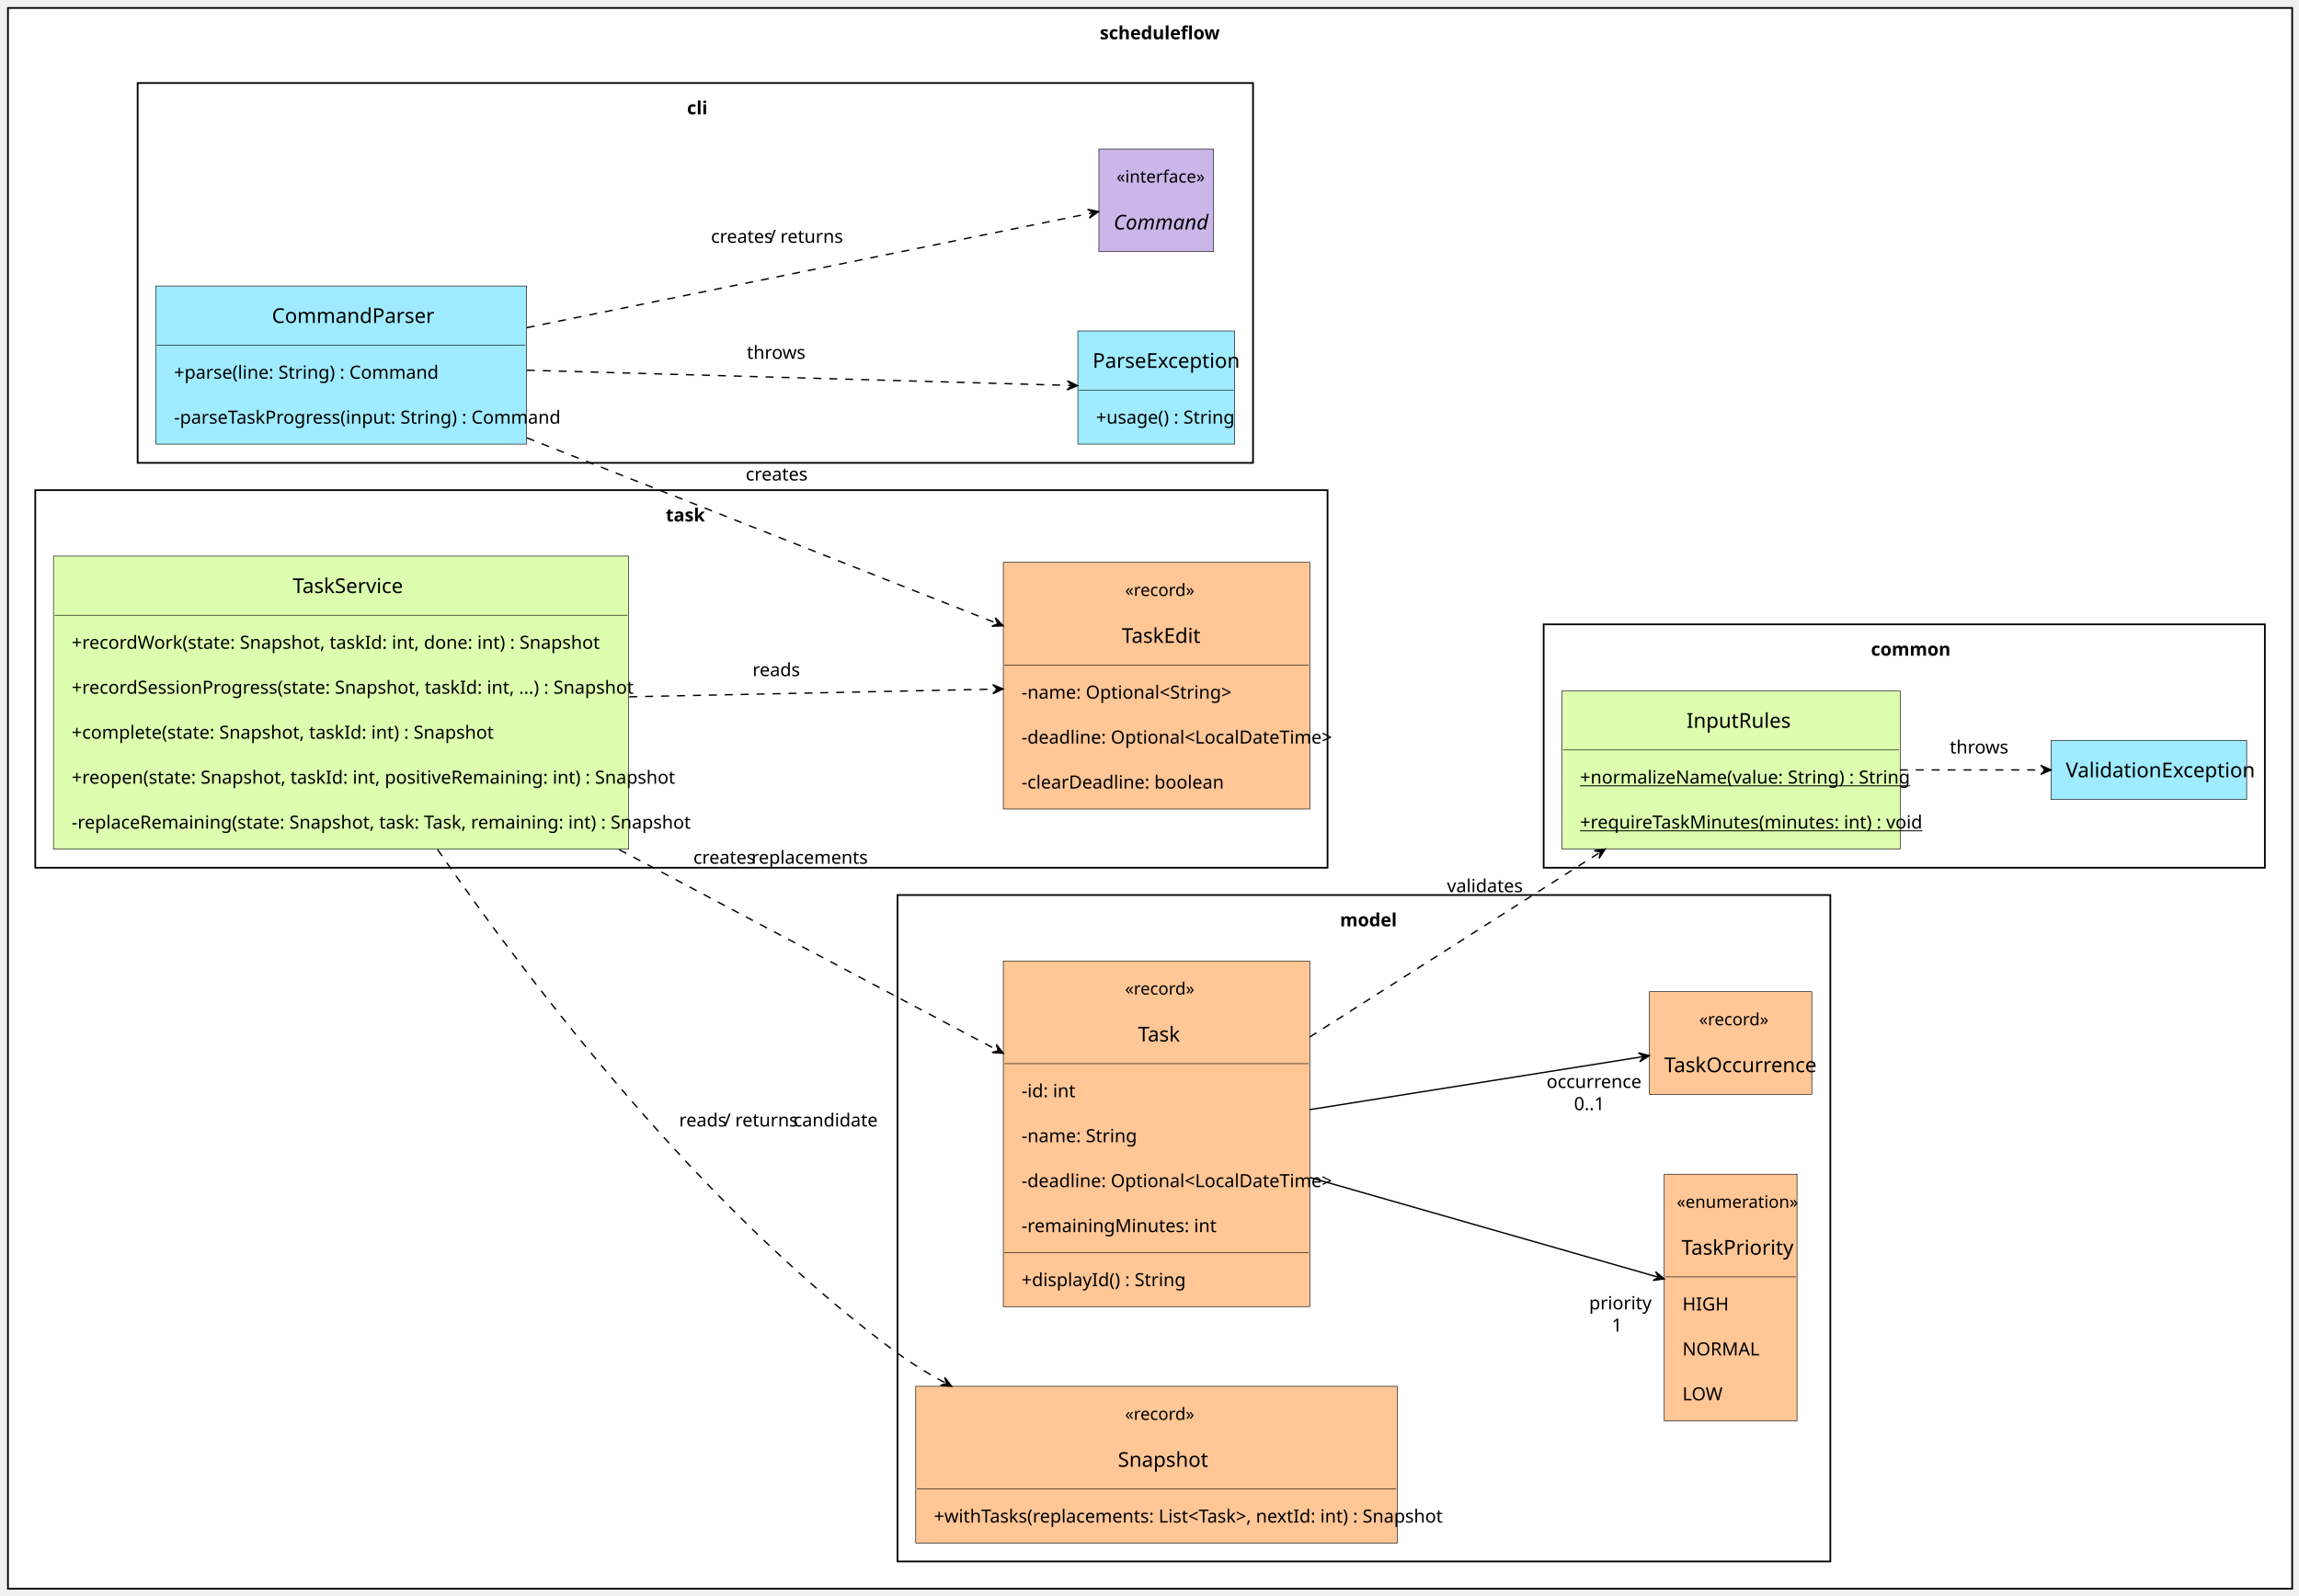
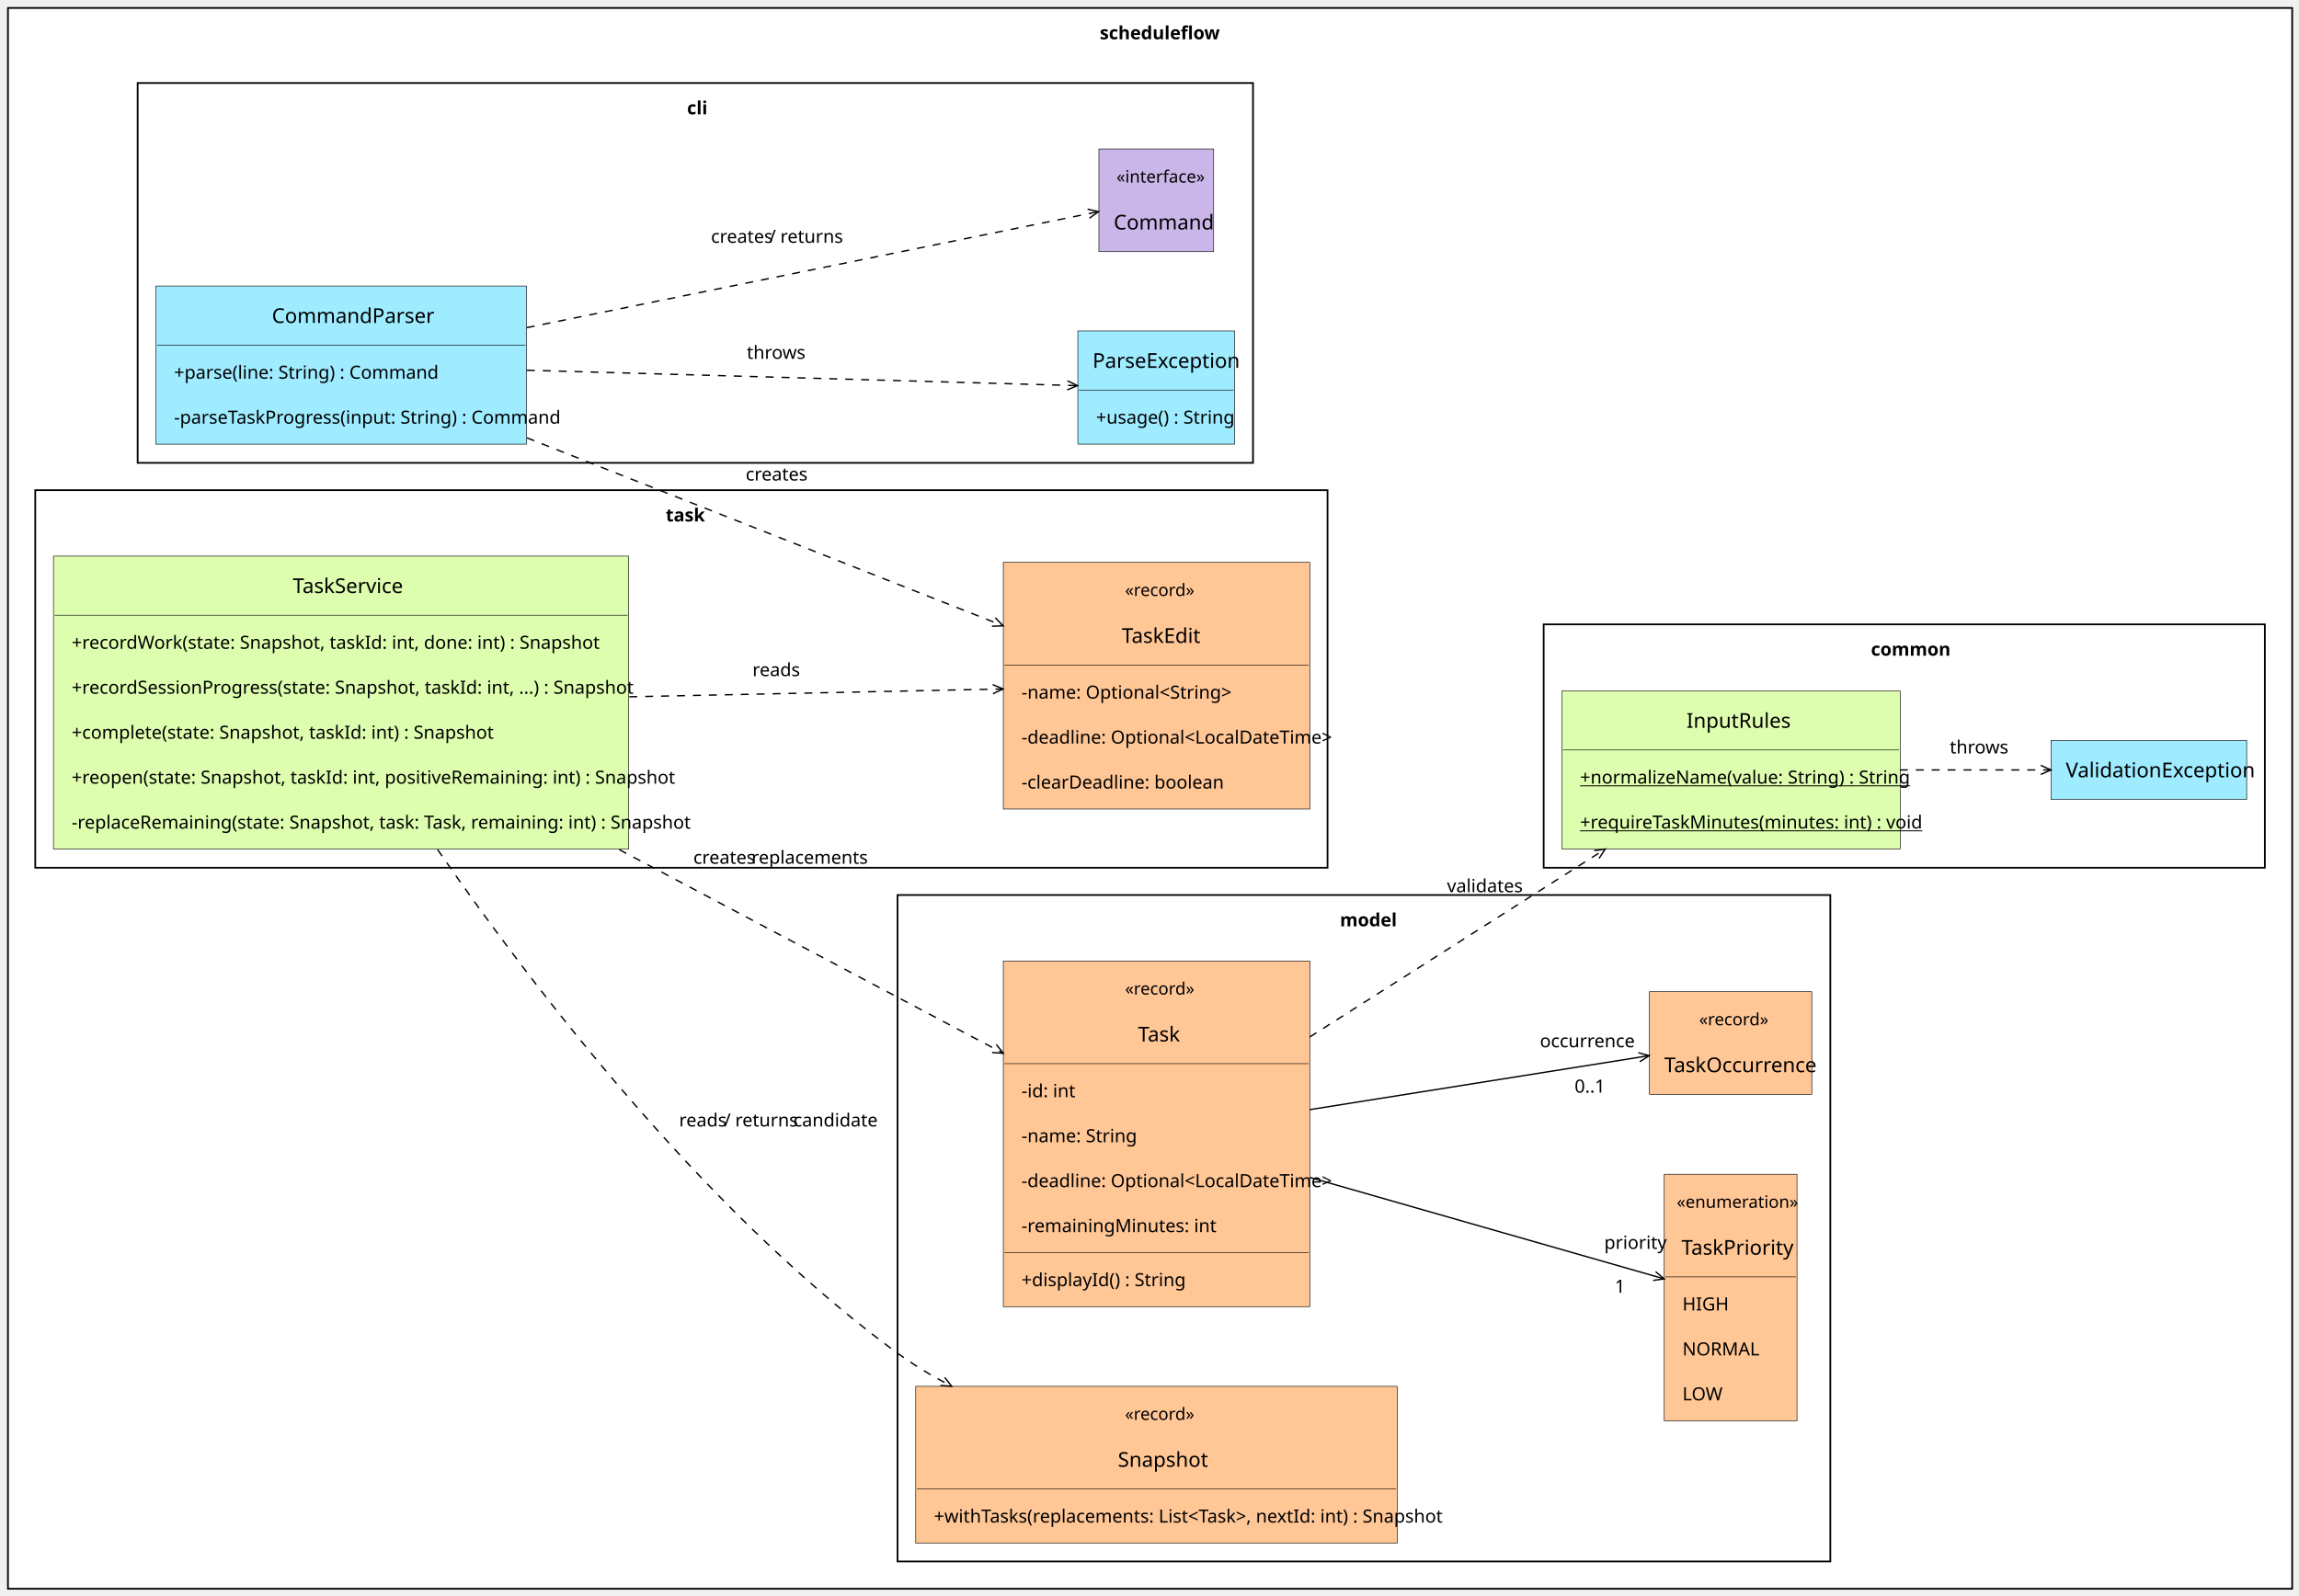
<svg xmlns="http://www.w3.org/2000/svg" contentstyletype="text/css" data-diagram-type="CLASS" height="1403px" preserveAspectRatio="none" style="width:2021px;height:1403px;background:#FFFFFF;" version="1.1" viewBox="0 0 2021 1403" width="2021px" zoomAndPan="magnify">
  <defs />
  <g>
    <g class="cluster" data-entity="scheduleflow" data-source-line="6" data-uid="ent0004" id="cluster_scheduleflow">
      <rect fill="#FFFFFF" height="1390" style="stroke:#000000;stroke-width:1.5;" width="2008" x="7" y="7" />
      <text fill="#000000" font-family="Calibri" font-size="16" font-weight="bold" lengthAdjust="spacing" textLength="88.391" x="966.805" y="34.531">scheduleflow</text>
    </g>
    <g class="cluster" data-entity="cli" data-source-line="5" data-uid="ent0002" id="cluster_cli">
      <rect fill="#FFFFFF" height="334" style="stroke:#000000;stroke-width:1.5;" width="980.5" x="121" y="73" />
      <text fill="#000000" font-family="Calibri" font-size="16" font-weight="bold" lengthAdjust="spacing" textLength="14.555" x="603.973" y="100.531">cli</text>
    </g>
    <g class="cluster" data-entity="task" data-source-line="15" data-uid="ent0007" id="cluster_task">
      <rect fill="#FFFFFF" height="332" style="stroke:#000000;stroke-width:1.5;" width="1136" x="31" y="431" />
      <text fill="#000000" font-family="Calibri" font-size="16" font-weight="bold" lengthAdjust="spacing" textLength="27.508" x="585.246" y="458.531">task</text>
    </g>
    <g class="cluster" data-entity="model" data-source-line="29" data-uid="ent0010" id="cluster_model">
      <rect fill="#FFFFFF" height="586" style="stroke:#000000;stroke-width:1.5;" width="820" x="789" y="787" />
      <text fill="#000000" font-family="Calibri" font-size="16" font-weight="bold" lengthAdjust="spacing" textLength="42.188" x="1177.906" y="814.531">model</text>
    </g>
    <g class="cluster" data-entity="common" data-source-line="47" data-uid="ent0015" id="cluster_common">
      <rect fill="#FFFFFF" height="214" style="stroke:#000000;stroke-width:1.5;" width="634" x="1357" y="549" />
      <text fill="#000000" font-family="Calibri" font-size="16" font-weight="bold" lengthAdjust="spacing" textLength="58.516" x="1644.742" y="576.531">common</text>
    </g>
    <g class="entity" data-entity="CommandParser" data-source-line="6" data-uid="ent0003" id="entity_CommandParser">
      <rect fill="#9FEBFF" height="139.035" style="stroke:#000000;stroke-width:0.5;" width="325.898" x="137" y="251.5" />
      <text fill="#000000" font-family="Calibri" font-size="18" lengthAdjust="spacing" textLength="121.852" x="239.023" y="283.973">CommandParser</text>
      <line style="stroke:#000000;stroke-width:0.5;" x1="138" x2="461.898" y1="303.473" y2="303.473" />
      <text fill="#000000" font-family="Calibri" font-size="16" lengthAdjust="spacing" textLength="201.57" x="153" y="333.004">+parse(line: String) : Command</text>
      <text fill="#000000" font-family="Calibri" font-size="16" lengthAdjust="spacing" textLength="293.898" x="153" y="372.535">-parseTaskProgress(input: String) : Command</text>
    </g>
    <g class="entity" data-entity="ParseException" data-source-line="10" data-uid="ent0005" id="entity_ParseException">
      <rect fill="#9FEBFF" height="99.504" style="stroke:#000000;stroke-width:0.5;" width="137.911" x="947.5" y="291" />
      <text fill="#000000" font-family="Calibri" font-size="18" lengthAdjust="spacing" textLength="111.911" x="960.5" y="323.473">ParseException</text>
      <line style="stroke:#000000;stroke-width:0.5;" x1="948.5" x2="1084.411" y1="342.973" y2="342.973" />
      <text fill="#000000" font-family="Calibri" font-size="16" lengthAdjust="spacing" textLength="104.906" x="963.5" y="372.504">+usage() : String</text>
    </g>
    <g class="entity" data-entity="Command" data-source-line="13" data-uid="ent0006" id="entity_Command">
      <rect fill="#CAB6E8" height="90.283" style="stroke:#000000;stroke-width:0.5;" width="100.883" x="966" y="131" />
      <text fill="#000000" font-family="Calibri" font-size="15" lengthAdjust="spacing" textLength="69.976" x="981.454" y="160.56">«interface»</text>
-       <text fill="#000000" font-family="Calibri" font-size="18" font-style="italic" lengthAdjust="spacing" textLength="74.883" x="979" y="201.783">Command</text>
+       <text fill="#000000" font-family="Calibri" font-size="18" lengthAdjust="spacing" textLength="74.883" x="979" y="201.783">Command</text>
    </g>
    <g class="entity" data-entity="TaskService" data-source-line="16" data-uid="ent0008" id="entity_TaskService">
      <rect fill="#DDFDAF" height="257.629" style="stroke:#000000;stroke-width:0.5;" width="505.656" x="47" y="489" />
      <text fill="#000000" font-family="Calibri" font-size="18" lengthAdjust="spacing" textLength="84.946" x="257.355" y="521.473">TaskService</text>
      <line style="stroke:#000000;stroke-width:0.5;" x1="48" x2="551.656" y1="540.973" y2="540.973" />
      <text fill="#000000" font-family="Calibri" font-size="16" lengthAdjust="spacing" textLength="406.609" x="63" y="570.504">+recordWork(state: Snapshot, taskId: int, done: int) : Snapshot</text>
      <text fill="#000000" font-family="Calibri" font-size="16" lengthAdjust="spacing" textLength="428.867" x="63" y="610.035">+recordSessionProgress(state: Snapshot, taskId: int, ...) : Snapshot</text>
      <text fill="#000000" font-family="Calibri" font-size="16" lengthAdjust="spacing" textLength="323.547" x="63" y="649.566">+complete(state: Snapshot, taskId: int) : Snapshot</text>
      <text fill="#000000" font-family="Calibri" font-size="16" lengthAdjust="spacing" textLength="461.672" x="63" y="689.098">+reopen(state: Snapshot, taskId: int, positiveRemaining: int) : Snapshot</text>
      <text fill="#000000" font-family="Calibri" font-size="16" lengthAdjust="spacing" textLength="473.656" x="63" y="728.629">-replaceRemaining(state: Snapshot, task: Task, remaining: int) : Snapshot</text>
    </g>
    <g class="entity" data-entity="TaskEdit" data-source-line="23" data-uid="ent0009" id="entity_TaskEdit">
      <rect fill="#FFC696" height="216.877" style="stroke:#000000;stroke-width:0.5;" width="269.398" x="882" y="494.5" />
      <text fill="#000000" font-family="Calibri" font-size="15" lengthAdjust="spacing" textLength="55.422" x="988.988" y="524.061">«record»</text>
      <text fill="#000000" font-family="Calibri" font-size="18" lengthAdjust="spacing" textLength="61.023" x="986.188" y="565.283">TaskEdit</text>
      <line style="stroke:#000000;stroke-width:0.5;" x1="883" x2="1150.398" y1="584.783" y2="584.783" />
      <text fill="#000000" font-family="Calibri" font-size="16" lengthAdjust="spacing" textLength="159.656" x="898" y="614.314">-name: Optional&lt;String&gt;</text>
      <text fill="#000000" font-family="Calibri" font-size="16" lengthAdjust="spacing" textLength="237.398" x="898" y="653.846">-deadline: Optional&lt;LocalDateTime&gt;</text>
      <text fill="#000000" font-family="Calibri" font-size="16" lengthAdjust="spacing" textLength="155.008" x="898" y="693.377">-clearDeadline: boolean</text>
    </g>
    <g class="entity" data-entity="Task" data-source-line="30" data-uid="ent0011" id="entity_Task">
      <rect fill="#FFC696" height="303.94" style="stroke:#000000;stroke-width:0.5;" width="269.398" x="882" y="845" />
      <text fill="#000000" font-family="Calibri" font-size="15" lengthAdjust="spacing" textLength="55.422" x="988.988" y="874.561">«record»</text>
      <text fill="#000000" font-family="Calibri" font-size="18" lengthAdjust="spacing" textLength="32.616" x="1000.391" y="915.783">Task</text>
      <line style="stroke:#000000;stroke-width:0.5;" x1="883" x2="1150.398" y1="935.283" y2="935.283" />
      <text fill="#000000" font-family="Calibri" font-size="16" lengthAdjust="spacing" textLength="42.312" x="898" y="964.814">-id: int</text>
      <text fill="#000000" font-family="Calibri" font-size="16" lengthAdjust="spacing" textLength="87.508" x="898" y="1004.346">-name: String</text>
      <text fill="#000000" font-family="Calibri" font-size="16" lengthAdjust="spacing" textLength="237.398" x="898" y="1043.877">-deadline: Optional&lt;LocalDateTime&gt;</text>
      <text fill="#000000" font-family="Calibri" font-size="16" lengthAdjust="spacing" textLength="149.648" x="898" y="1083.408">-remainingMinutes: int</text>
      <line style="stroke:#000000;stroke-width:0.5;" x1="883" x2="1150.398" y1="1101.408" y2="1101.408" />
      <text fill="#000000" font-family="Calibri" font-size="16" lengthAdjust="spacing" textLength="124.844" x="898" y="1130.939">+displayId() : String</text>
    </g>
    <g class="entity" data-entity="TaskPriority" data-source-line="37" data-uid="ent0012" id="entity_TaskPriority">
      <rect fill="#FFC696" height="216.877" style="stroke:#000000;stroke-width:0.5;" width="116.71" x="1463" y="1032.5" />
      <text fill="#000000" font-family="Calibri" font-size="15" lengthAdjust="spacing" textLength="94.71" x="1474" y="1062.061">«enumeration»</text>
      <text fill="#000000" font-family="Calibri" font-size="18" lengthAdjust="spacing" textLength="86.397" x="1478.157" y="1103.283">TaskPriority</text>
      <line style="stroke:#000000;stroke-width:0.5;" x1="1464" x2="1578.709" y1="1122.783" y2="1122.783" />
      <text fill="#000000" font-family="Calibri" font-size="16" lengthAdjust="spacing" textLength="34.062" x="1479" y="1152.314">HIGH</text>
      <text fill="#000000" font-family="Calibri" font-size="16" lengthAdjust="spacing" textLength="59.273" x="1479" y="1191.846">NORMAL</text>
      <text fill="#000000" font-family="Calibri" font-size="16" lengthAdjust="spacing" textLength="31.555" x="1479" y="1231.377">LOW</text>
    </g>
    <g class="entity" data-entity="TaskOccurrence" data-source-line="42" data-uid="ent0013" id="entity_TaskOccurrence">
      <rect fill="#FFC696" height="90.283" style="stroke:#000000;stroke-width:0.5;" width="142.745" x="1450" y="872" />
      <text fill="#000000" font-family="Calibri" font-size="15" lengthAdjust="spacing" textLength="55.422" x="1493.661" y="901.561">«record»</text>
      <text fill="#000000" font-family="Calibri" font-size="18" lengthAdjust="spacing" textLength="116.745" x="1463" y="942.783">TaskOccurrence</text>
    </g>
    <g class="entity" data-entity="Snapshot" data-source-line="43" data-uid="ent0014" id="entity_Snapshot">
      <rect fill="#FFC696" height="137.815" style="stroke:#000000;stroke-width:0.5;" width="423.258" x="805" y="1219" />
      <text fill="#000000" font-family="Calibri" font-size="15" lengthAdjust="spacing" textLength="55.422" x="988.918" y="1248.561">«record»</text>
      <text fill="#000000" font-family="Calibri" font-size="18" lengthAdjust="spacing" textLength="67.825" x="982.716" y="1289.783">Snapshot</text>
      <line style="stroke:#000000;stroke-width:0.5;" x1="806" x2="1227.258" y1="1309.283" y2="1309.283" />
      <text fill="#000000" font-family="Calibri" font-size="16" lengthAdjust="spacing" textLength="391.258" x="821" y="1338.814">+withTasks(replacements: List&lt;Task&gt;, nextId: int) : Snapshot</text>
    </g>
    <g class="entity" data-entity="InputRules" data-source-line="48" data-uid="ent0016" id="entity_InputRules">
      <rect fill="#DDFDAF" height="139.035" style="stroke:#000000;stroke-width:0.5;" width="297.406" x="1373" y="607.5" />
      <text fill="#000000" font-family="Calibri" font-size="18" lengthAdjust="spacing" textLength="78.293" x="1482.557" y="639.973">InputRules</text>
      <line style="stroke:#000000;stroke-width:0.5;" x1="1374" x2="1669.406" y1="659.473" y2="659.473" />
      <text fill="#000000" font-family="Calibri" font-size="16" lengthAdjust="spacing" text-decoration="underline" textLength="251.039" x="1389" y="689.004">+normalizeName(value: String) : String</text>
      <text fill="#000000" font-family="Calibri" font-size="16" lengthAdjust="spacing" text-decoration="underline" textLength="265.406" x="1389" y="728.535">+requireTaskMinutes(minutes: int) : void</text>
    </g>
    <g class="entity" data-entity="ValidationException" data-source-line="52" data-uid="ent0017" id="entity_ValidationException">
      <rect fill="#9FEBFF" height="51.973" style="stroke:#000000;stroke-width:0.5;" width="172.004" x="1803" y="651" />
      <text fill="#000000" font-family="Calibri" font-size="18" lengthAdjust="spacing" textLength="146.004" x="1816" y="683.473">ValidationException</text>
    </g>
    <g class="link" data-entity-1="CommandParser" data-entity-2="Command" data-source-line="55" data-uid="lnk18" id="link_CommandParser_Command">
-       <path codeline="55" d="M463.13,288.1 C624.74,255.3 857.3,208.103 959.81,187.303" fill="none" id="CommandParser-to-Command" style="stroke:#000000;stroke-width:1.2;stroke-dasharray:7,7;" />
-       <polygon fill="#000000" points="965.69,186.11,956.074,183.98,960.79,187.104,957.665,191.82,965.69,186.11" style="stroke:#000000;stroke-width:1.2;" />
+       <path codeline="55" d="M463.13,288.1 C624.74,255.3 857.3,208.103 959.81,187.303 L965.69,186.11" fill="none" id="CommandParser-to-Command" style="stroke:#000000;stroke-width:1.2;stroke-dasharray:7,7;" />
+       <polyline points="956.074,183.98 965.69,186.11 957.665,191.82" fill="none" style="stroke:#000000;stroke-width:1.2;" data-uml-head="open" />
      <text fill="#000000" font-family="Calibri" font-size="16" lengthAdjust="spacing" textLength="47.547" x="625" y="213.531">creates</text>
      <text fill="#000000" font-family="Calibri" font-size="16" lengthAdjust="spacing" textLength="3.617" x="672.547" y="213.531"> </text>
      <text fill="#000000" font-family="Calibri" font-size="16" lengthAdjust="spacing" textLength="6.18" x="676.164" y="213.531">/</text>
      <text fill="#000000" font-family="Calibri" font-size="16" lengthAdjust="spacing" textLength="3.617" x="682.344" y="213.531"> </text>
      <text fill="#000000" font-family="Calibri" font-size="16" lengthAdjust="spacing" textLength="47.547" x="685.961" y="213.531">returns</text>
    </g>
    <g class="link" data-entity-1="CommandParser" data-entity-2="ParseException" data-source-line="56" data-uid="lnk19" id="link_CommandParser_ParseException">
-       <path codeline="56" d="M463.13,325.54 C615.68,329.81 830.692,335.822 941.212,338.922" fill="none" id="CommandParser-to-ParseException" style="stroke:#000000;stroke-width:1.2;stroke-dasharray:7,7;" />
-       <polygon fill="#000000" points="947.21,339.09,938.326,334.839,942.212,338.95,938.101,342.836,947.21,339.09" style="stroke:#000000;stroke-width:1.2;" />
+       <path codeline="56" d="M463.13,325.54 C615.68,329.81 830.692,335.822 941.212,338.922 L947.21,339.09" fill="none" id="CommandParser-to-ParseException" style="stroke:#000000;stroke-width:1.2;stroke-dasharray:7,7;" />
+       <polyline points="938.326,334.839 947.21,339.09 938.101,342.836" fill="none" style="stroke:#000000;stroke-width:1.2;" data-uml-head="open" />
      <text fill="#000000" font-family="Calibri" font-size="16" lengthAdjust="spacing" textLength="45.477" x="656.5" y="315.531">throws</text>
    </g>
    <g class="link" data-entity-1="CommandParser" data-entity-2="TaskEdit" data-source-line="57" data-uid="lnk20" id="link_CommandParser_TaskEdit">
-       <path codeline="57" d="M463.13,384.99 C589.64,434.92 757.649,501.227 876.259,548.047" fill="none" id="CommandParser-to-TaskEdit" style="stroke:#000000;stroke-width:1.2;stroke-dasharray:7,7;" />
-       <polygon fill="#000000" points="881.84,550.25,874.937,543.225,877.189,548.414,872,550.666,881.84,550.25" style="stroke:#000000;stroke-width:1.2;" />
+       <path codeline="57" d="M463.13,384.99 C589.64,434.92 757.649,501.227 876.259,548.047 L881.84,550.25" fill="none" id="CommandParser-to-TaskEdit" style="stroke:#000000;stroke-width:1.2;stroke-dasharray:7,7;" />
+       <polyline points="874.937,543.225 881.84,550.25 872,550.666" fill="none" style="stroke:#000000;stroke-width:1.2;" data-uml-head="open" />
      <text fill="#000000" font-family="Calibri" font-size="16" lengthAdjust="spacing" textLength="47.547" x="655.5" y="422.531">creates</text>
    </g>
    <g class="link" data-entity-1="TaskService" data-entity-2="TaskEdit" data-source-line="58" data-uid="lnk21" id="link_TaskService_TaskEdit">
-       <path codeline="58" d="M553.16,612.71 C663.92,610.38 783.491,607.865 875.781,605.935" fill="none" id="TaskService-to-TaskEdit" style="stroke:#000000;stroke-width:1.2;stroke-dasharray:7,7;" />
-       <polygon fill="#000000" points="881.78,605.81,872.698,601.999,876.781,605.914,872.866,609.997,881.78,605.81" style="stroke:#000000;stroke-width:1.2;" />
+       <path codeline="58" d="M553.16,612.71 C663.92,610.38 783.491,607.865 875.781,605.935 L881.78,605.81" fill="none" id="TaskService-to-TaskEdit" style="stroke:#000000;stroke-width:1.2;stroke-dasharray:7,7;" />
+       <polyline points="872.698,601.999 881.78,605.81 872.866,609.997" fill="none" style="stroke:#000000;stroke-width:1.2;" data-uml-head="open" />
      <text fill="#000000" font-family="Calibri" font-size="16" lengthAdjust="spacing" textLength="35.867" x="661.5" y="594.531">reads</text>
    </g>
    <g class="link" data-entity-1="TaskService" data-entity-2="Task" data-source-line="59" data-uid="lnk22" id="link_TaskService_Task">
-       <path codeline="59" d="M544.39,747.11 C657.33,807.01 781.909,873.098 876.659,923.358" fill="none" id="TaskService-to-Task" style="stroke:#000000;stroke-width:1.2;stroke-dasharray:7,7;" />
-       <polygon fill="#000000" points="881.96,926.17,875.884,918.419,877.543,923.827,872.135,925.486,881.96,926.17" style="stroke:#000000;stroke-width:1.2;" />
+       <path codeline="59" d="M544.39,747.11 C657.33,807.01 781.909,873.098 876.659,923.358 L881.96,926.17" fill="none" id="TaskService-to-Task" style="stroke:#000000;stroke-width:1.2;stroke-dasharray:7,7;" />
+       <polyline points="875.884,918.419 881.96,926.17 872.135,925.486" fill="none" style="stroke:#000000;stroke-width:1.2;" data-uml-head="open" />
      <text fill="#000000" font-family="Calibri" font-size="16" lengthAdjust="spacing" textLength="47.547" x="609.5" y="759.531">creates</text>
      <text fill="#000000" font-family="Calibri" font-size="16" lengthAdjust="spacing" textLength="3.617" x="657.047" y="759.531"> </text>
      <text fill="#000000" font-family="Calibri" font-size="16" lengthAdjust="spacing" textLength="88.773" x="660.664" y="759.531">replacements</text>
    </g>
    <g class="link" data-entity-1="TaskService" data-entity-2="Snapshot" data-source-line="60" data-uid="lnk23" id="link_TaskService_Snapshot">
-       <path codeline="60" d="M384.67,747.04 C471.31,872.35 616.85,1061.16 781,1184 C798.12,1196.81 811.777,1205.625 831.257,1216.115" fill="none" id="TaskService-to-Snapshot" style="stroke:#000000;stroke-width:1.2;stroke-dasharray:7,7;" />
-       <polygon fill="#000000" points="836.54,1218.96,830.512,1211.171,832.138,1216.589,826.719,1218.215,836.54,1218.96" style="stroke:#000000;stroke-width:1.2;" />
+       <path codeline="60" d="M384.67,747.04 C471.31,872.35 616.85,1061.16 781,1184 C798.12,1196.81 811.777,1205.625 831.257,1216.115 L836.54,1218.96" fill="none" id="TaskService-to-Snapshot" style="stroke:#000000;stroke-width:1.2;stroke-dasharray:7,7;" />
+       <polyline points="830.512,1211.171 836.54,1218.96 826.719,1218.215" fill="none" style="stroke:#000000;stroke-width:1.2;" data-uml-head="open" />
      <text fill="#000000" font-family="Calibri" font-size="16" lengthAdjust="spacing" textLength="35.867" x="597" y="990.531">reads</text>
      <text fill="#000000" font-family="Calibri" font-size="16" lengthAdjust="spacing" textLength="3.617" x="632.867" y="990.531"> </text>
      <text fill="#000000" font-family="Calibri" font-size="16" lengthAdjust="spacing" textLength="6.18" x="636.484" y="990.531">/</text>
      <text fill="#000000" font-family="Calibri" font-size="16" lengthAdjust="spacing" textLength="3.617" x="642.664" y="990.531"> </text>
      <text fill="#000000" font-family="Calibri" font-size="16" lengthAdjust="spacing" textLength="47.547" x="646.281" y="990.531">returns</text>
      <text fill="#000000" font-family="Calibri" font-size="16" lengthAdjust="spacing" textLength="3.617" x="693.828" y="990.531"> </text>
      <text fill="#000000" font-family="Calibri" font-size="16" lengthAdjust="spacing" textLength="64.305" x="697.445" y="990.531">candidate</text>
    </g>
    <g class="link" data-entity-1="Task" data-entity-2="TaskPriority" data-source-line="61" data-uid="lnk24" id="link_Task_TaskPriority">
-       <path codeline="61" d="M1151.3,1035.31 C1252.88,1064.38 1381.752,1101.278 1457.182,1122.878" fill="none" id="Task-to-TaskPriority" style="stroke:#000000;stroke-width:1.2;" />
-       <polygon fill="#000000" points="1462.95,1124.53,1455.399,1118.207,1458.143,1123.153,1453.197,1125.898,1462.95,1124.53" style="stroke:#000000;stroke-width:1.2;" />
-       <text fill="#000000" font-family="Calibri" font-size="16" lengthAdjust="spacing" textLength="47.945" x="1396.95" y="1151.353">priority</text>
-       <text fill="#000000" font-family="Calibri" font-size="16" lengthAdjust="spacing" textLength="8.109" x="1416.868" y="1170.884">1</text>
+       <path codeline="61" d="M1151.3,1035.31 C1252.88,1064.38 1381.752,1101.278 1457.182,1122.878 L1462.95,1124.53" fill="none" id="Task-to-TaskPriority" style="stroke:#000000;stroke-width:1.2;" />
+       <polyline points="1455.399,1118.207 1462.95,1124.53 1453.197,1125.898" fill="none" style="stroke:#000000;stroke-width:1.2;" data-uml-head="open" />
+       <text fill="#000000" font-family="Calibri" font-size="16" lengthAdjust="spacing" textLength="47.945" x="1410.255" y="1098.163" data-uml-label="role">priority</text>
+       <text fill="#000000" font-family="Calibri" font-size="16" lengthAdjust="spacing" textLength="8.109" x="1419.518" y="1136.698" data-uml-label="multiplicity">1</text>
    </g>
    <g class="link" data-entity-1="Task" data-entity-2="TaskOccurrence" data-source-line="62" data-uid="lnk25" id="link_Task_TaskOccurrence">
-       <path codeline="62" d="M1151.3,975.72 C1247.2,960.47 1366.655,941.473 1443.844,929.193" fill="none" id="Task-to-TaskOccurrence" style="stroke:#000000;stroke-width:1.2;" />
-       <polygon fill="#000000" points="1449.77,928.25,1440.253,925.714,1444.832,929.036,1441.51,933.614,1449.77,928.25" style="stroke:#000000;stroke-width:1.2;" />
-       <text fill="#000000" font-family="Calibri" font-size="16" lengthAdjust="spacing" textLength="72.625" x="1359.523" y="956.639">occurrence</text>
-       <text fill="#000000" font-family="Calibri" font-size="16" lengthAdjust="spacing" textLength="24.297" x="1383.687" y="976.17">0..1</text>
+       <path codeline="62" d="M1151.3,975.72 C1247.2,960.47 1366.655,941.473 1443.844,929.193 L1449.77,928.25" fill="none" id="Task-to-TaskOccurrence" style="stroke:#000000;stroke-width:1.2;" />
+       <polyline points="1440.253,925.714 1449.77,928.25 1441.51,933.614" fill="none" style="stroke:#000000;stroke-width:1.2;" data-uml-head="open" />
+       <text fill="#000000" font-family="Calibri" font-size="16" lengthAdjust="spacing" textLength="72.625" x="1353.68" y="920.889" data-uml-label="role">occurrence</text>
+       <text fill="#000000" font-family="Calibri" font-size="16" lengthAdjust="spacing" textLength="24.297" x="1384.202" y="960.766" data-uml-label="multiplicity">0..1</text>
    </g>
    <g class="link" data-entity-1="Task" data-entity-2="InputRules" data-source-line="63" data-uid="lnk26" id="link_Task_InputRules">
-       <path codeline="63" d="M1151.3,911.88 C1232.5,860.22 1329.778,798.341 1406.098,749.781" fill="none" id="Task-to-InputRules" style="stroke:#000000;stroke-width:1.2;stroke-dasharray:7,7;" />
-       <polygon fill="#000000" points="1411.16,746.56,1401.419,748.017,1406.941,749.244,1405.714,754.766,1411.16,746.56" style="stroke:#000000;stroke-width:1.2;" />
+       <path codeline="63" d="M1151.3,911.88 C1232.5,860.22 1329.778,798.341 1406.098,749.781 L1411.16,746.56" fill="none" id="Task-to-InputRules" style="stroke:#000000;stroke-width:1.2;stroke-dasharray:7,7;" />
+       <polyline points="1401.419,748.017 1411.16,746.56 1405.714,754.766" fill="none" style="stroke:#000000;stroke-width:1.2;" data-uml-head="open" />
      <text fill="#000000" font-family="Calibri" font-size="16" lengthAdjust="spacing" textLength="57.883" x="1272" y="784.531">validates</text>
    </g>
    <g class="link" data-entity-1="InputRules" data-entity-2="ValidationException" data-source-line="64" data-uid="lnk27" id="link_InputRules_ValidationException">
-       <path codeline="64" d="M1670.11,677 C1715.28,677 1757.43,677 1796.95,677" fill="none" id="InputRules-to-ValidationException" style="stroke:#000000;stroke-width:1.2;stroke-dasharray:7,7;" />
-       <polygon fill="#000000" points="1802.95,677,1793.95,673,1797.95,677,1793.95,681,1802.95,677" style="stroke:#000000;stroke-width:1.2;" />
+       <path codeline="64" d="M1670.11,677 C1715.28,677 1757.43,677 1796.95,677 L1802.95,677" fill="none" id="InputRules-to-ValidationException" style="stroke:#000000;stroke-width:1.2;stroke-dasharray:7,7;" />
+       <polyline points="1793.95,673 1802.95,677 1793.95,681" fill="none" style="stroke:#000000;stroke-width:1.2;" data-uml-head="open" />
      <text fill="#000000" font-family="Calibri" font-size="16" lengthAdjust="spacing" textLength="45.477" x="1714" y="662.531">throws</text>
    </g>
  </g>
</svg>
